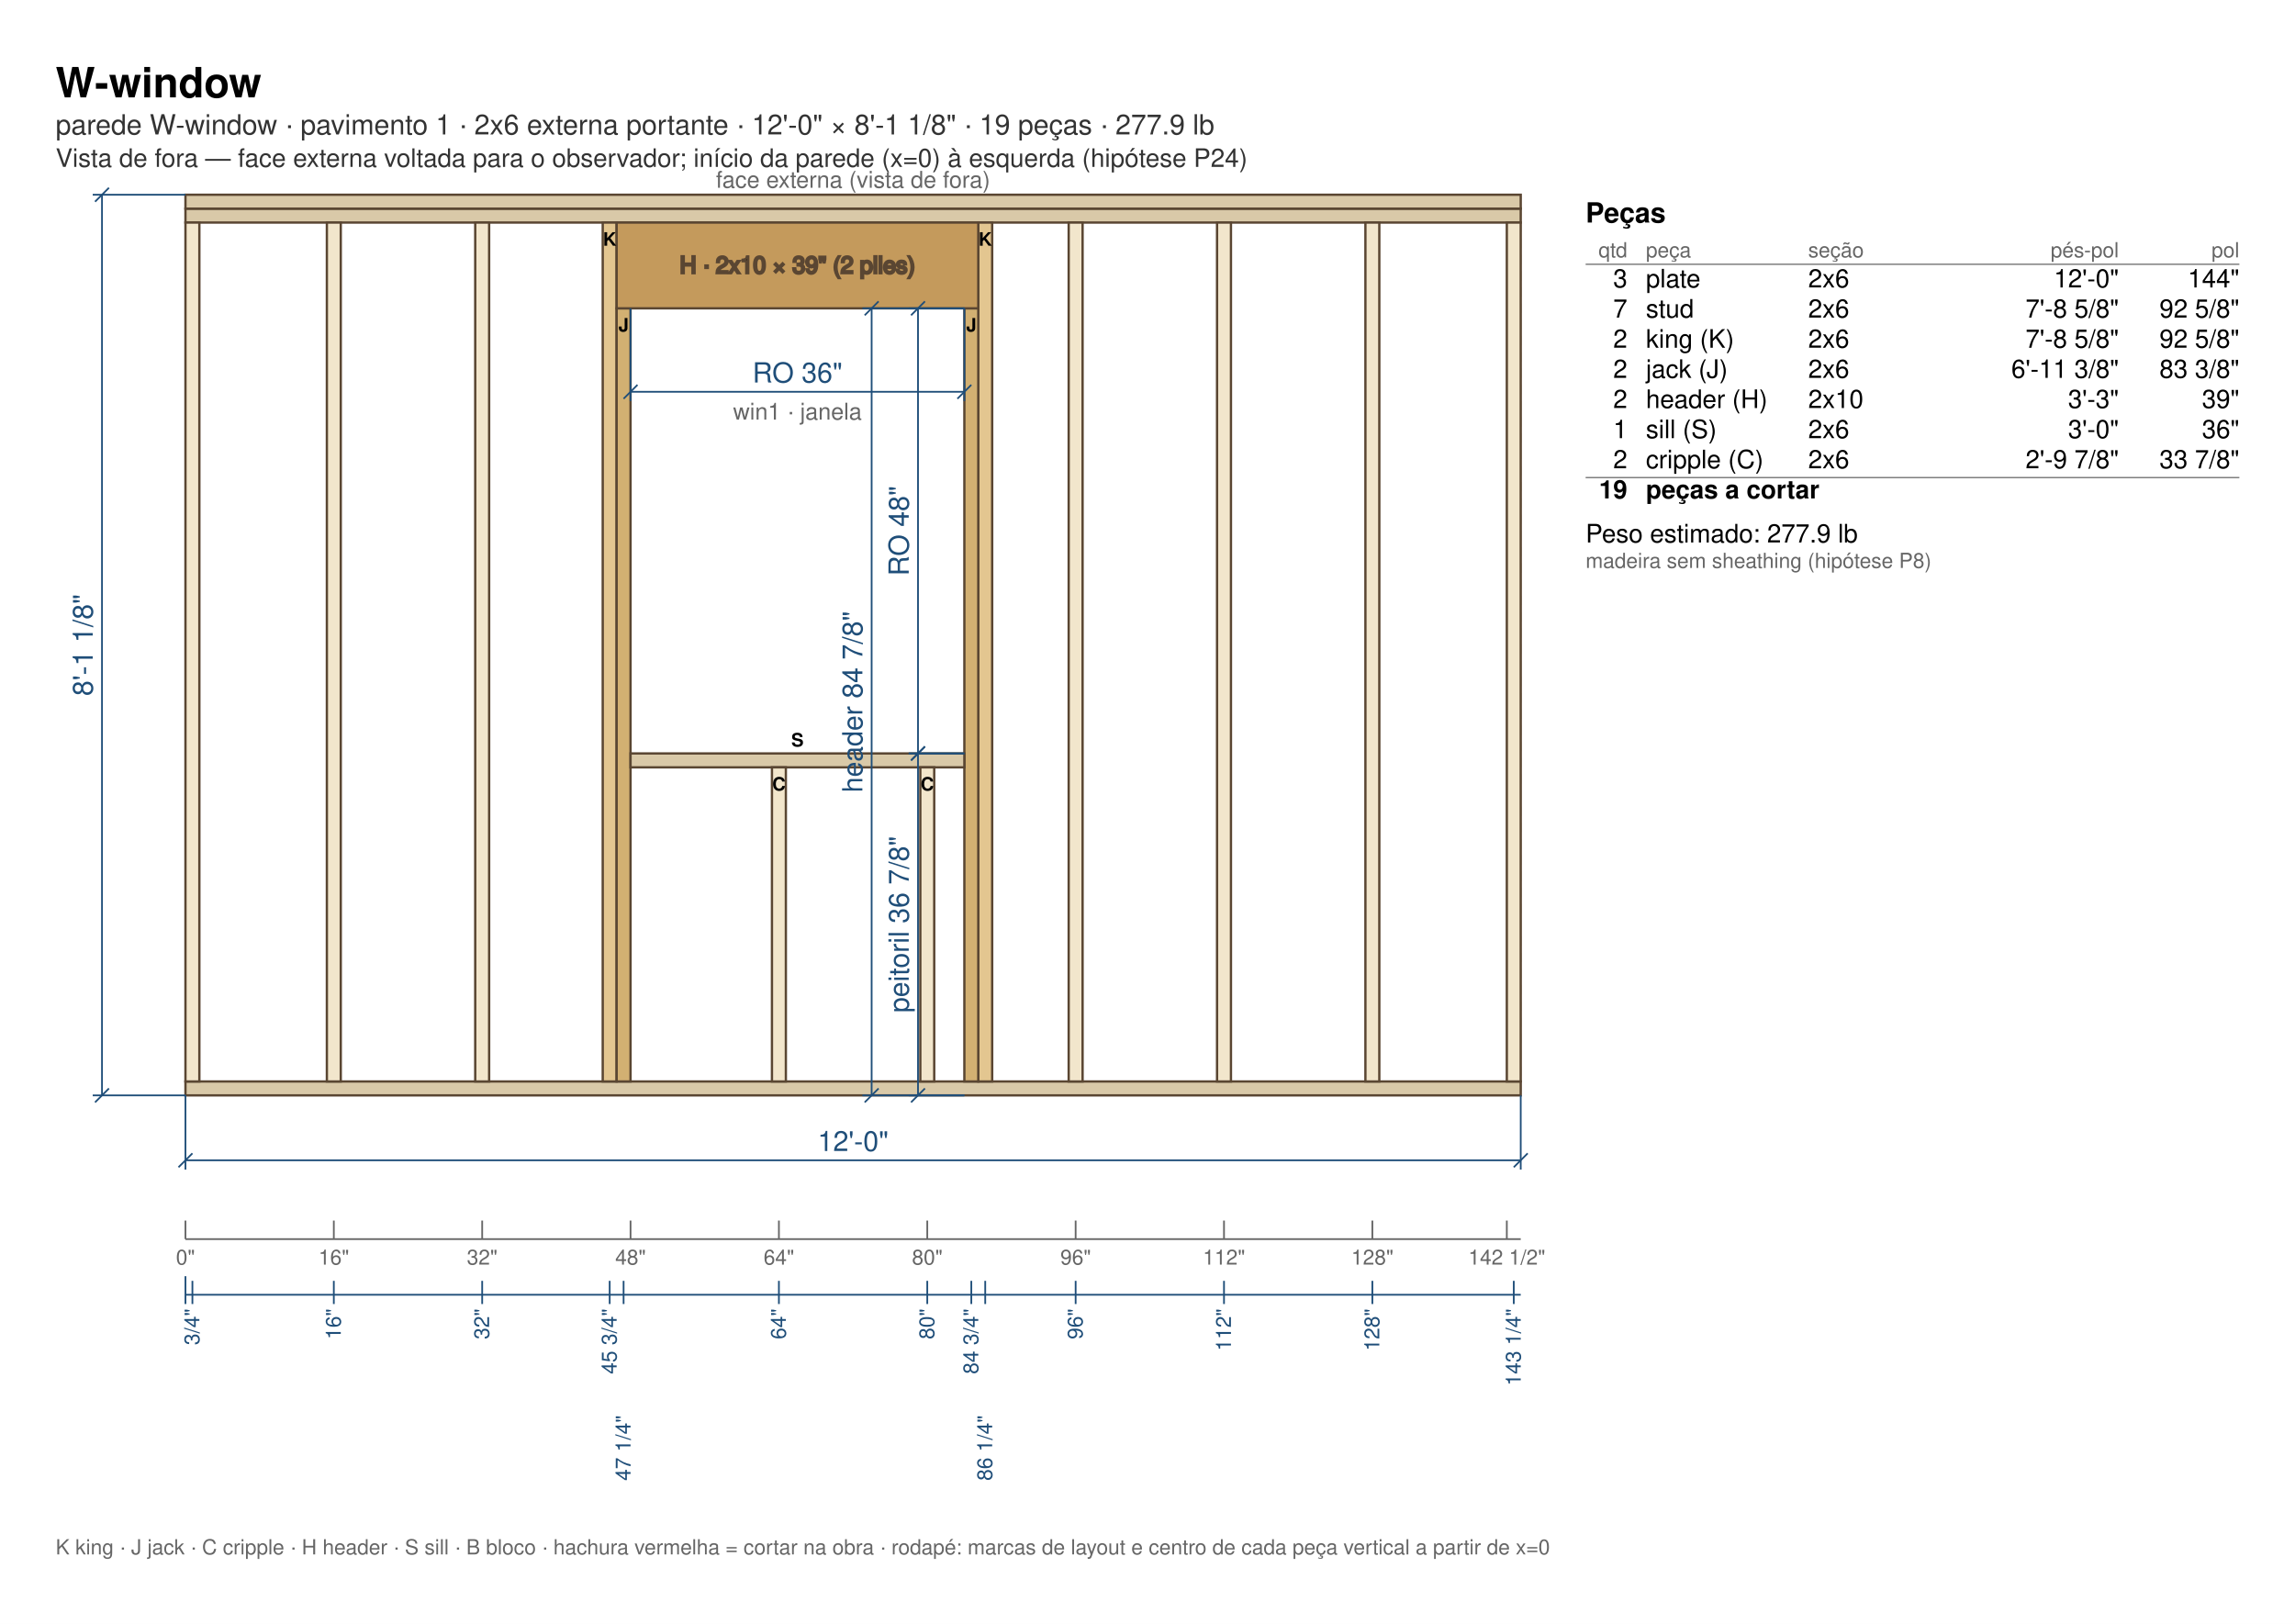
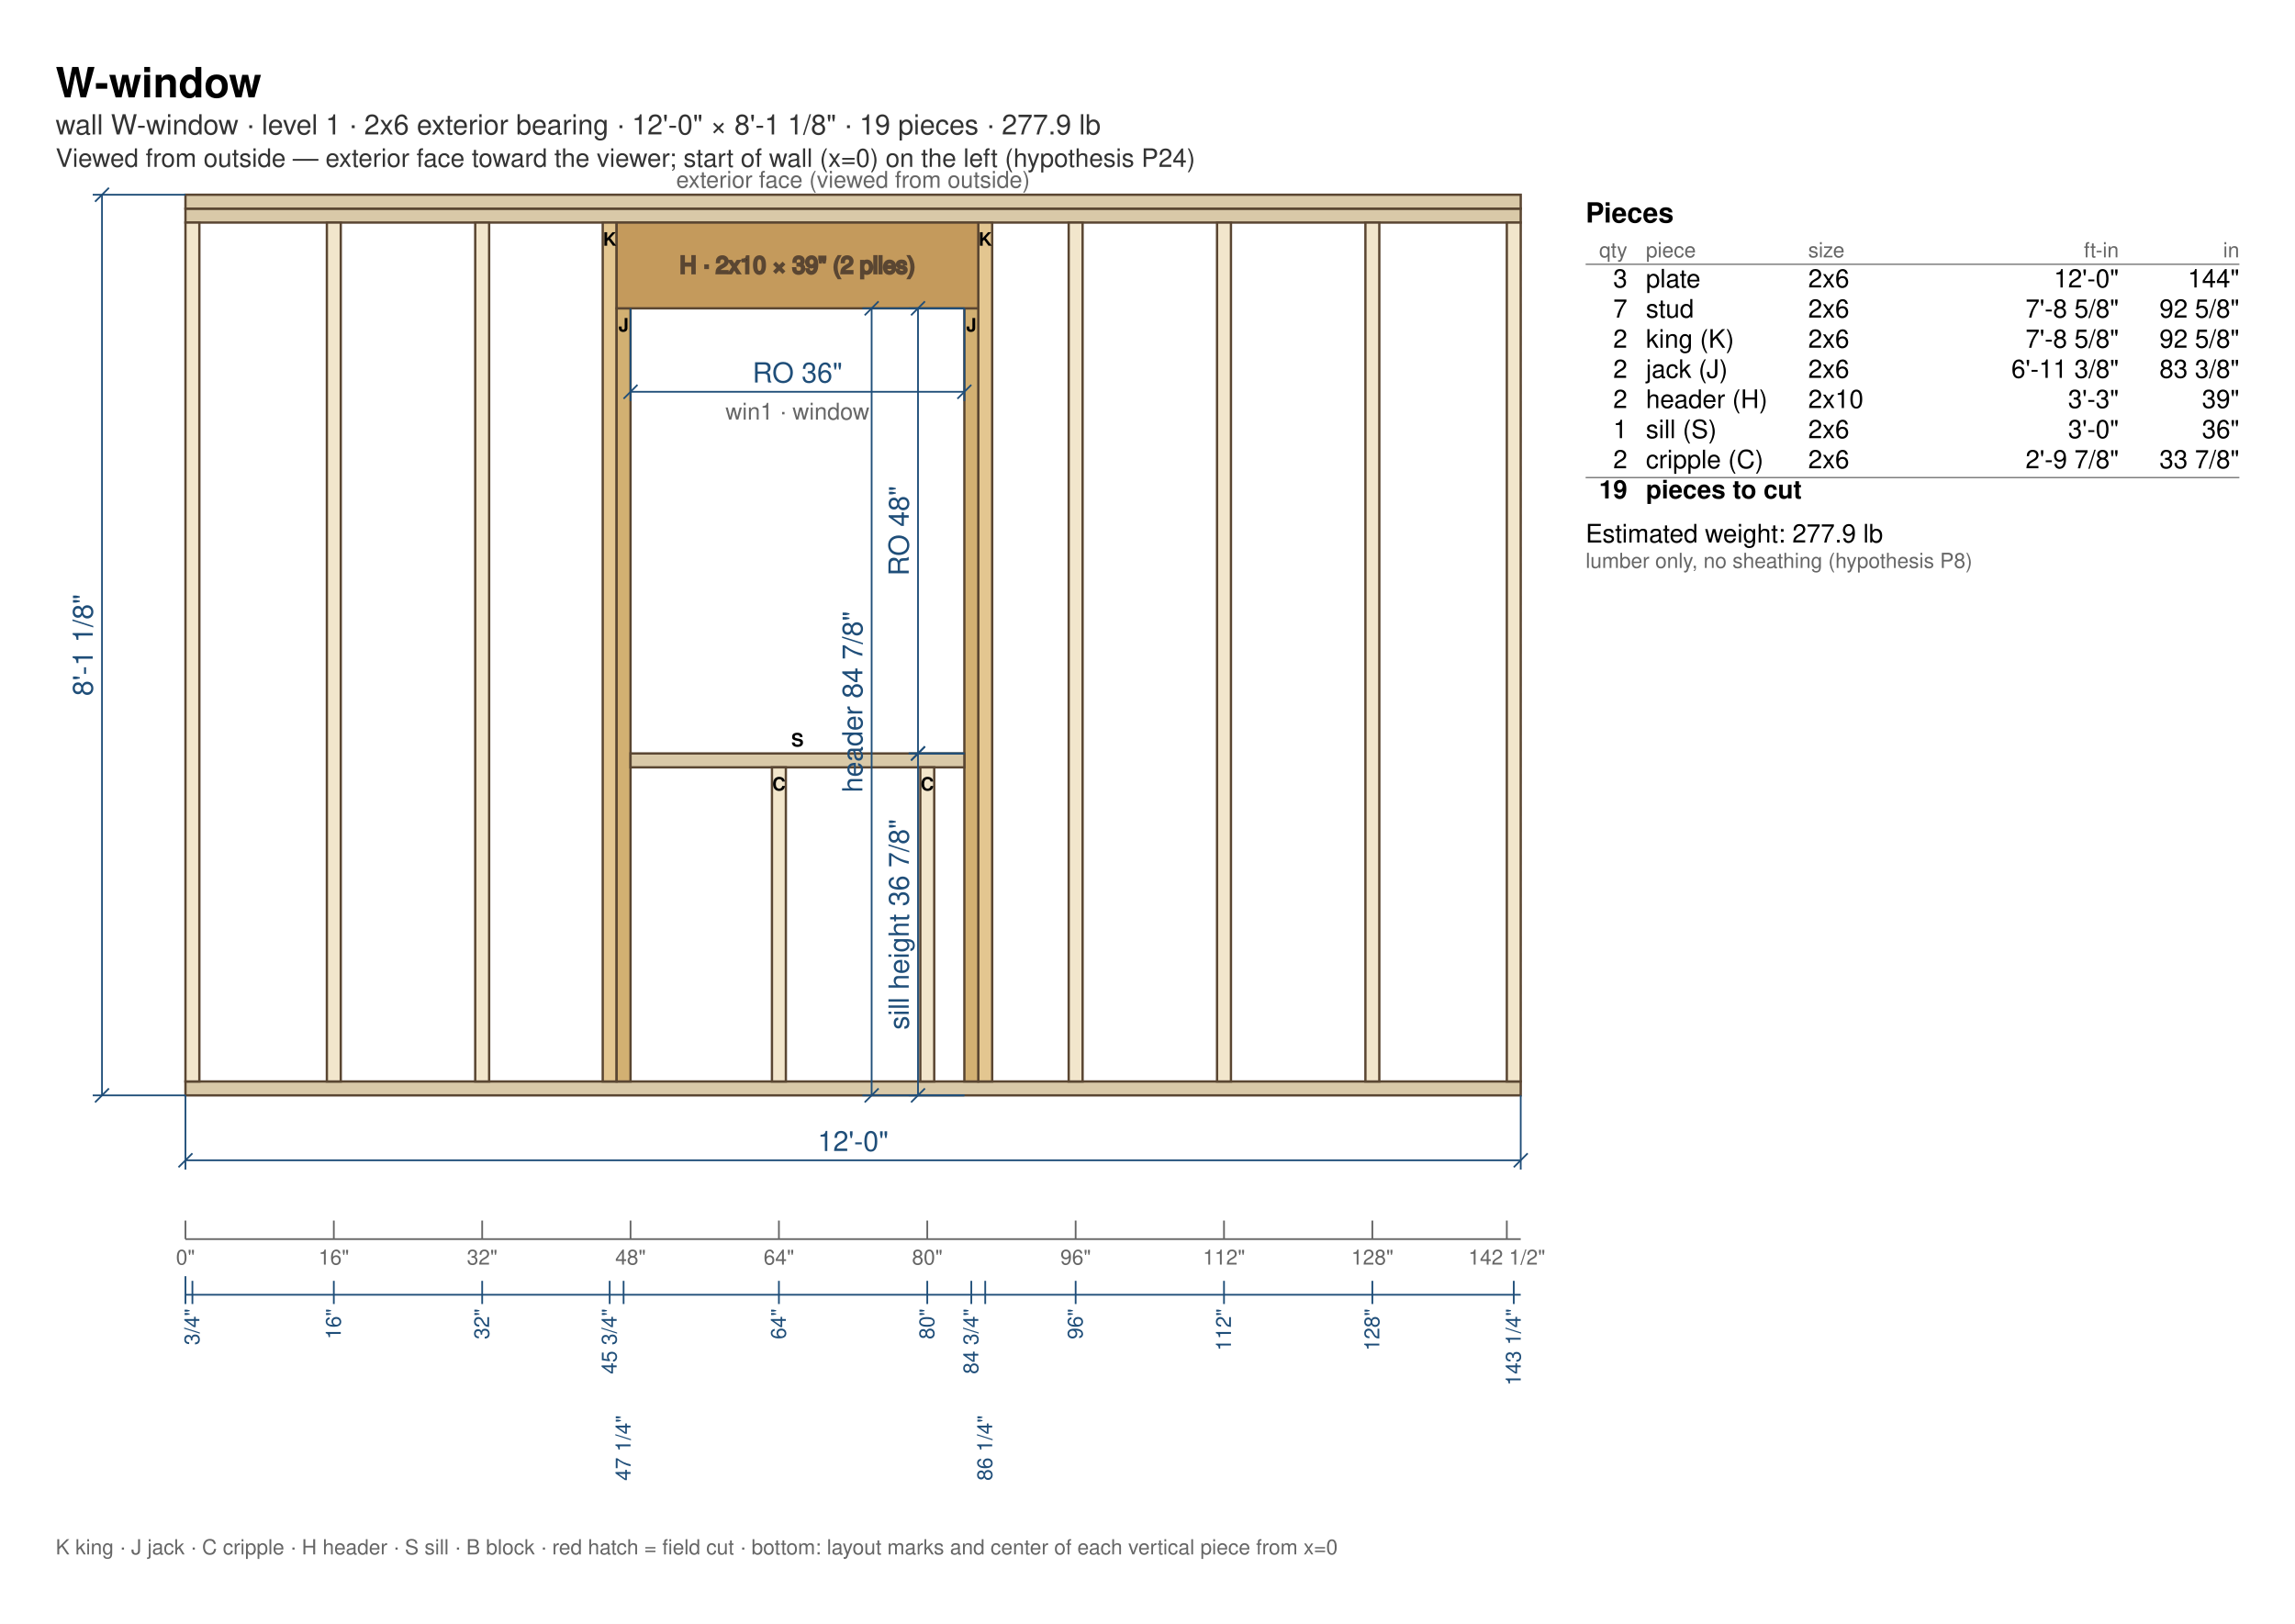
<svg xmlns="http://www.w3.org/2000/svg" width="990" height="700.5" viewBox="0 0 990 700.5" font-family="Helvetica, Arial, sans-serif">
  <rect width="990" height="700.5" fill="#ffffff" />
  <text x="24" y="42" font-size="18" font-weight="bold" fill="#000">W-window</text>
-   <text class="info" x="24" y="58" font-size="12" fill="#333">parede W-window · pavimento 1 · 2x6 externa portante · 12'-0" × 8'-1 1/8" · 19 peças · 277.9 lb</text>
-   <text class="view" x="24" y="72" font-size="11" fill="#333">Vista de fora — face externa voltada para o observador; início da parede (x=0) à esquerda (hipótese P24)</text>
+   <text class="info" x="24" y="58" font-size="12" fill="#333">wall W-window · level 1 · 2x6 exterior bearing · 12'-0" × 8'-1 1/8" · 19 pieces · 277.9 lb</text>
+   <text class="view" x="24" y="72" font-size="11" fill="#333">Viewed from outside — exterior face toward the viewer; start of wall (x=0) on the left (hypothesis P24)</text>
  <rect x="80" y="84" width="576" height="388.5" fill="none" stroke="#999" stroke-width="0.5" stroke-dasharray="4 3" />
  <g class="members" stroke="#5a4632" stroke-width="1">
    <rect class="member bottomPlate" x="80" y="466.5" width="576" height="6" fill="#d9c9a8" />
    <rect class="member topPlate" x="80" y="90" width="576" height="6" fill="#d9c9a8" />
    <rect class="member doubleTopPlate" x="80" y="84" width="576" height="6" fill="#d9c9a8" />
    <rect class="member stud" x="80" y="96" width="6" height="370.5" fill="#f2e6cc" />
    <rect class="member stud" x="141" y="96" width="6" height="370.5" fill="#f2e6cc" />
    <rect class="member stud" x="205" y="96" width="6" height="370.5" fill="#f2e6cc" />
    <rect class="member stud" x="461" y="96" width="6" height="370.5" fill="#f2e6cc" />
    <rect class="member stud" x="525" y="96" width="6" height="370.5" fill="#f2e6cc" />
    <rect class="member stud" x="589" y="96" width="6" height="370.5" fill="#f2e6cc" />
    <rect class="member stud" x="650" y="96" width="6" height="370.5" fill="#f2e6cc" />
    <rect class="member kingStud" x="260" y="96" width="6" height="370.5" fill="#e3c690" />
    <rect class="member kingStud" x="422" y="96" width="6" height="370.5" fill="#e3c690" />
    <rect class="member jackStud" x="266" y="133" width="6" height="333.5" fill="#d2b072" />
    <rect class="member jackStud" x="416" y="133" width="6" height="333.5" fill="#d2b072" />
    <rect class="member header" x="266" y="96" width="156" height="37" fill="#c49a5c" />
    <text x="344" y="114.5" font-size="10" fill="#000" text-anchor="middle" dominant-baseline="middle">H · 2x10 × 39" (2 plies)</text>
    <rect class="member sill" x="272" y="325" width="144" height="6" fill="#d9c9a8" />
    <rect class="member cripple" x="333" y="331" width="6" height="135.5" fill="#f2e6cc" />
    <rect class="member cripple" x="397" y="331" width="6" height="135.5" fill="#f2e6cc" />
  </g>
  <g class="labels" font-size="8" font-weight="bold" fill="#000" text-anchor="middle">
    <text class="label kingStud" x="263" y="106">K</text>
    <text class="label jackStud" x="269" y="143">J</text>
    <text class="label cripple" x="336" y="341">C</text>
    <text class="label cripple" x="400" y="341">C</text>
    <text class="label jackStud" x="419" y="143">J</text>
    <text class="label kingStud" x="425" y="106">K</text>
    <text class="label sill" x="344" y="322">S</text>
  </g>
  <g class="dim dim-length" stroke="#1f4e79" stroke-width="0.75" fill="none">
    <line x1="272" y1="133" x2="272" y2="173" />
    <line x1="416" y1="133" x2="416" y2="173" />
    <line x1="272" y1="169" x2="416" y2="169" />
    <line x1="269" y1="172" x2="275" y2="166" />
    <line x1="413" y1="172" x2="419" y2="166" />
  </g>
  <text x="344" y="165" font-size="12" fill="#1f4e79" text-anchor="middle">RO 36"</text>
-   <text class="opening-id" x="344" y="181" font-size="10" fill="#666" text-anchor="middle">win1 · janela</text>
+   <text class="opening-id" x="344" y="181" font-size="10" fill="#666" text-anchor="middle">win1 · window</text>
  <g class="dim dim-height" stroke="#1f4e79" stroke-width="0.75" fill="none">
    <line x1="416" y1="325" x2="392" y2="325" />
    <line x1="416" y1="472.5" x2="392" y2="472.5" />
    <line x1="396" y1="325" x2="396" y2="472.5" />
    <line x1="393" y1="328" x2="399" y2="322" />
    <line x1="393" y1="475.5" x2="399" y2="469.5" />
  </g>
-   <text x="392" y="398.75" font-size="12" fill="#1f4e79" text-anchor="middle" transform="rotate(-90 392 398.75)">peitoril 36 7/8"</text>
+   <text x="392" y="398.75" font-size="12" fill="#1f4e79" text-anchor="middle" transform="rotate(-90 392 398.75)">sill height 36 7/8"</text>
  <g class="dim dim-height" stroke="#1f4e79" stroke-width="0.75" fill="none">
    <line x1="416" y1="133" x2="392" y2="133" />
    <line x1="416" y1="325" x2="392" y2="325" />
    <line x1="396" y1="133" x2="396" y2="325" />
    <line x1="393" y1="136" x2="399" y2="130" />
    <line x1="393" y1="328" x2="399" y2="322" />
  </g>
  <text x="392" y="229" font-size="12" fill="#1f4e79" text-anchor="middle" transform="rotate(-90 392 229)">RO 48"</text>
  <g class="dim dim-height" stroke="#1f4e79" stroke-width="0.75" fill="none">
    <line x1="416" y1="133" x2="372" y2="133" />
    <line x1="416" y1="472.5" x2="372" y2="472.5" />
    <line x1="376" y1="133" x2="376" y2="472.5" />
    <line x1="373" y1="136" x2="379" y2="130" />
    <line x1="373" y1="475.5" x2="379" y2="469.5" />
  </g>
  <text x="372" y="302.75" font-size="12" fill="#1f4e79" text-anchor="middle" transform="rotate(-90 372 302.75)">header 84 7/8"</text>
-   <text class="face" x="368" y="81" font-size="10" fill="#666" text-anchor="middle">face externa (vista de fora)</text>
+   <text class="face" x="368" y="81" font-size="10" fill="#666" text-anchor="middle">exterior face (viewed from outside)</text>
  <g class="dim dim-length" stroke="#1f4e79" stroke-width="0.75" fill="none">
    <line x1="80" y1="472.5" x2="80" y2="504.5" />
    <line x1="656" y1="472.5" x2="656" y2="504.5" />
    <line x1="80" y1="500.5" x2="656" y2="500.5" />
    <line x1="77" y1="503.5" x2="83" y2="497.5" />
    <line x1="653" y1="503.5" x2="659" y2="497.5" />
  </g>
  <text x="368" y="496.5" font-size="12" fill="#1f4e79" text-anchor="middle">12'-0"</text>
  <g class="dim dim-height" stroke="#1f4e79" stroke-width="0.75" fill="none">
    <line x1="80" y1="84" x2="40" y2="84" />
    <line x1="80" y1="472.5" x2="40" y2="472.5" />
    <line x1="44" y1="84" x2="44" y2="472.5" />
    <line x1="41" y1="87" x2="47" y2="81" />
    <line x1="41" y1="475.5" x2="47" y2="469.5" />
  </g>
  <text x="40" y="278.25" font-size="12" fill="#1f4e79" text-anchor="middle" transform="rotate(-90 40 278.25)">8'-1 1/8"</text>
  <g class="layout" stroke="#666" stroke-width="0.75">
    <line x1="80" y1="534.5" x2="656" y2="534.5" />
    <line x1="80" y1="526.5" x2="80" y2="534.5" />
    <line x1="144" y1="526.5" x2="144" y2="534.5" />
    <line x1="208" y1="526.5" x2="208" y2="534.5" />
    <line x1="272" y1="526.5" x2="272" y2="534.5" />
    <line x1="336" y1="526.5" x2="336" y2="534.5" />
    <line x1="400" y1="526.5" x2="400" y2="534.5" />
    <line x1="464" y1="526.5" x2="464" y2="534.5" />
    <line x1="528" y1="526.5" x2="528" y2="534.5" />
    <line x1="592" y1="526.5" x2="592" y2="534.5" />
    <line x1="650" y1="526.5" x2="650" y2="534.5" />
  </g>
  <text x="80" y="545.5" font-size="9" fill="#666" text-anchor="middle">0"</text>
  <text x="144" y="545.5" font-size="9" fill="#666" text-anchor="middle">16"</text>
  <text x="208" y="545.5" font-size="9" fill="#666" text-anchor="middle">32"</text>
  <text x="272" y="545.5" font-size="9" fill="#666" text-anchor="middle">48"</text>
  <text x="336" y="545.5" font-size="9" fill="#666" text-anchor="middle">64"</text>
  <text x="400" y="545.5" font-size="9" fill="#666" text-anchor="middle">80"</text>
  <text x="464" y="545.5" font-size="9" fill="#666" text-anchor="middle">96"</text>
  <text x="528" y="545.5" font-size="9" fill="#666" text-anchor="middle">112"</text>
  <text x="592" y="545.5" font-size="9" fill="#666" text-anchor="middle">128"</text>
  <text x="650" y="545.5" font-size="9" fill="#666" text-anchor="middle">142 1/2"</text>
  <g class="chain" stroke="#1f4e79" stroke-width="0.75">
    <line x1="80" y1="558.5" x2="656" y2="558.5" />
    <line x1="80" y1="550.5" x2="80" y2="562.5" />
    <line x1="83" y1="552.5" x2="83" y2="562.5" />
    <line x1="144" y1="552.5" x2="144" y2="562.5" />
    <line x1="208" y1="552.5" x2="208" y2="562.5" />
    <line x1="263" y1="552.5" x2="263" y2="562.5" />
    <line x1="269" y1="552.5" x2="269" y2="562.5" />
    <line x1="336" y1="552.5" x2="336" y2="562.5" />
    <line x1="400" y1="552.5" x2="400" y2="562.5" />
    <line x1="419" y1="552.5" x2="419" y2="562.5" />
    <line x1="425" y1="552.5" x2="425" y2="562.5" />
    <line x1="464" y1="552.5" x2="464" y2="562.5" />
    <line x1="528" y1="552.5" x2="528" y2="562.5" />
    <line x1="592" y1="552.5" x2="592" y2="562.5" />
    <line x1="653" y1="552.5" x2="653" y2="562.5" />
  </g>
  <g class="chain-labels" font-size="9" fill="#1f4e79" text-anchor="end">
    <text class="chain-label row-0" x="86" y="564.5" transform="rotate(-90 86 564.5)">3/4"</text>
    <text class="chain-label row-0" x="147" y="564.5" transform="rotate(-90 147 564.5)">16"</text>
    <text class="chain-label row-0" x="211" y="564.5" transform="rotate(-90 211 564.5)">32"</text>
    <text class="chain-label row-0" x="266" y="564.5" transform="rotate(-90 266 564.5)">45 3/4"</text>
    <text class="chain-label row-1" x="272" y="610.5" transform="rotate(-90 272 610.5)">47 1/4"</text>
    <text class="chain-label row-0" x="339" y="564.5" transform="rotate(-90 339 564.5)">64"</text>
    <text class="chain-label row-0" x="403" y="564.5" transform="rotate(-90 403 564.5)">80"</text>
    <text class="chain-label row-0" x="422" y="564.5" transform="rotate(-90 422 564.5)">84 3/4"</text>
    <text class="chain-label row-1" x="428" y="610.5" transform="rotate(-90 428 610.5)">86 1/4"</text>
    <text class="chain-label row-0" x="467" y="564.5" transform="rotate(-90 467 564.5)">96"</text>
    <text class="chain-label row-0" x="531" y="564.5" transform="rotate(-90 531 564.5)">112"</text>
    <text class="chain-label row-0" x="595" y="564.5" transform="rotate(-90 595 564.5)">128"</text>
    <text class="chain-label row-0" x="656" y="564.5" transform="rotate(-90 656 564.5)">143 1/4"</text>
  </g>
  <g class="pieces" font-size="11" fill="#000">
-     <text x="684" y="96" font-size="12" font-weight="bold">Peças</text>
+     <text x="684" y="96" font-size="12" font-weight="bold">Pieces</text>
    <g font-size="9" fill="#666">
-       <text x="702" y="111" text-anchor="end">qtd</text>
-       <text x="710" y="111">peça</text>
-       <text x="780" y="111">seção</text>
-       <text x="914" y="111" text-anchor="end">pés-pol</text>
-       <text x="966" y="111" text-anchor="end">pol</text>
+       <text x="702" y="111" text-anchor="end">qty</text>
+       <text x="710" y="111">piece</text>
+       <text x="780" y="111">size</text>
+       <text x="914" y="111" text-anchor="end">ft-in</text>
+       <text x="966" y="111" text-anchor="end">in</text>
    </g>
    <line x1="684" y1="114" x2="966" y2="114" stroke="#666" stroke-width="0.5" />
    <g class="piece plates">
      <text x="702" y="124" text-anchor="end">3</text>
      <text x="710" y="124">plate</text>
      <text x="780" y="124">2x6</text>
      <text x="914" y="124" text-anchor="end">12'-0"</text>
      <text x="966" y="124" text-anchor="end">144"</text>
    </g>
    <g class="piece stud">
      <text x="702" y="137" text-anchor="end">7</text>
      <text x="710" y="137">stud</text>
      <text x="780" y="137">2x6</text>
      <text x="914" y="137" text-anchor="end">7'-8 5/8"</text>
      <text x="966" y="137" text-anchor="end">92 5/8"</text>
    </g>
    <g class="piece kingStud">
      <text x="702" y="150" text-anchor="end">2</text>
      <text x="710" y="150">king (K)</text>
      <text x="780" y="150">2x6</text>
      <text x="914" y="150" text-anchor="end">7'-8 5/8"</text>
      <text x="966" y="150" text-anchor="end">92 5/8"</text>
    </g>
    <g class="piece jackStud">
      <text x="702" y="163" text-anchor="end">2</text>
      <text x="710" y="163">jack (J)</text>
      <text x="780" y="163">2x6</text>
      <text x="914" y="163" text-anchor="end">6'-11 3/8"</text>
      <text x="966" y="163" text-anchor="end">83 3/8"</text>
    </g>
    <g class="piece header">
      <text x="702" y="176" text-anchor="end">2</text>
      <text x="710" y="176">header (H)</text>
      <text x="780" y="176">2x10</text>
      <text x="914" y="176" text-anchor="end">3'-3"</text>
      <text x="966" y="176" text-anchor="end">39"</text>
    </g>
    <g class="piece sill">
      <text x="702" y="189" text-anchor="end">1</text>
      <text x="710" y="189">sill (S)</text>
      <text x="780" y="189">2x6</text>
      <text x="914" y="189" text-anchor="end">3'-0"</text>
      <text x="966" y="189" text-anchor="end">36"</text>
    </g>
    <g class="piece cripple">
      <text x="702" y="202" text-anchor="end">2</text>
      <text x="710" y="202">cripple (C)</text>
      <text x="780" y="202">2x6</text>
      <text x="914" y="202" text-anchor="end">2'-9 7/8"</text>
      <text x="966" y="202" text-anchor="end">33 7/8"</text>
    </g>
    <line x1="684" y1="206" x2="966" y2="206" stroke="#666" stroke-width="0.5" />
    <text x="702" y="215" text-anchor="end" font-weight="bold">19</text>
-     <text x="710" y="215" font-weight="bold">peças a cortar</text>
-     <text class="weight" x="684" y="234">Peso estimado: 277.9 lb</text>
-     <text x="684" y="245" font-size="9" fill="#666">madeira sem sheathing (hipótese P8)</text>
-   </g>
-   <text class="legend" x="24" y="670.5" font-size="9" fill="#666">K king · J jack · C cripple · H header · S sill · B bloco · hachura vermelha = cortar na obra · rodapé: marcas de layout e centro de cada peça vertical a partir de x=0</text>
+     <text x="710" y="215" font-weight="bold">pieces to cut</text>
+     <text class="weight" x="684" y="234">Estimated weight: 277.9 lb</text>
+     <text x="684" y="245" font-size="9" fill="#666">lumber only, no sheathing (hypothesis P8)</text>
+   </g>
+   <text class="legend" x="24" y="670.5" font-size="9" fill="#666">K king · J jack · C cripple · H header · S sill · B block · red hatch = field cut · bottom: layout marks and center of each vertical piece from x=0</text>
</svg>
